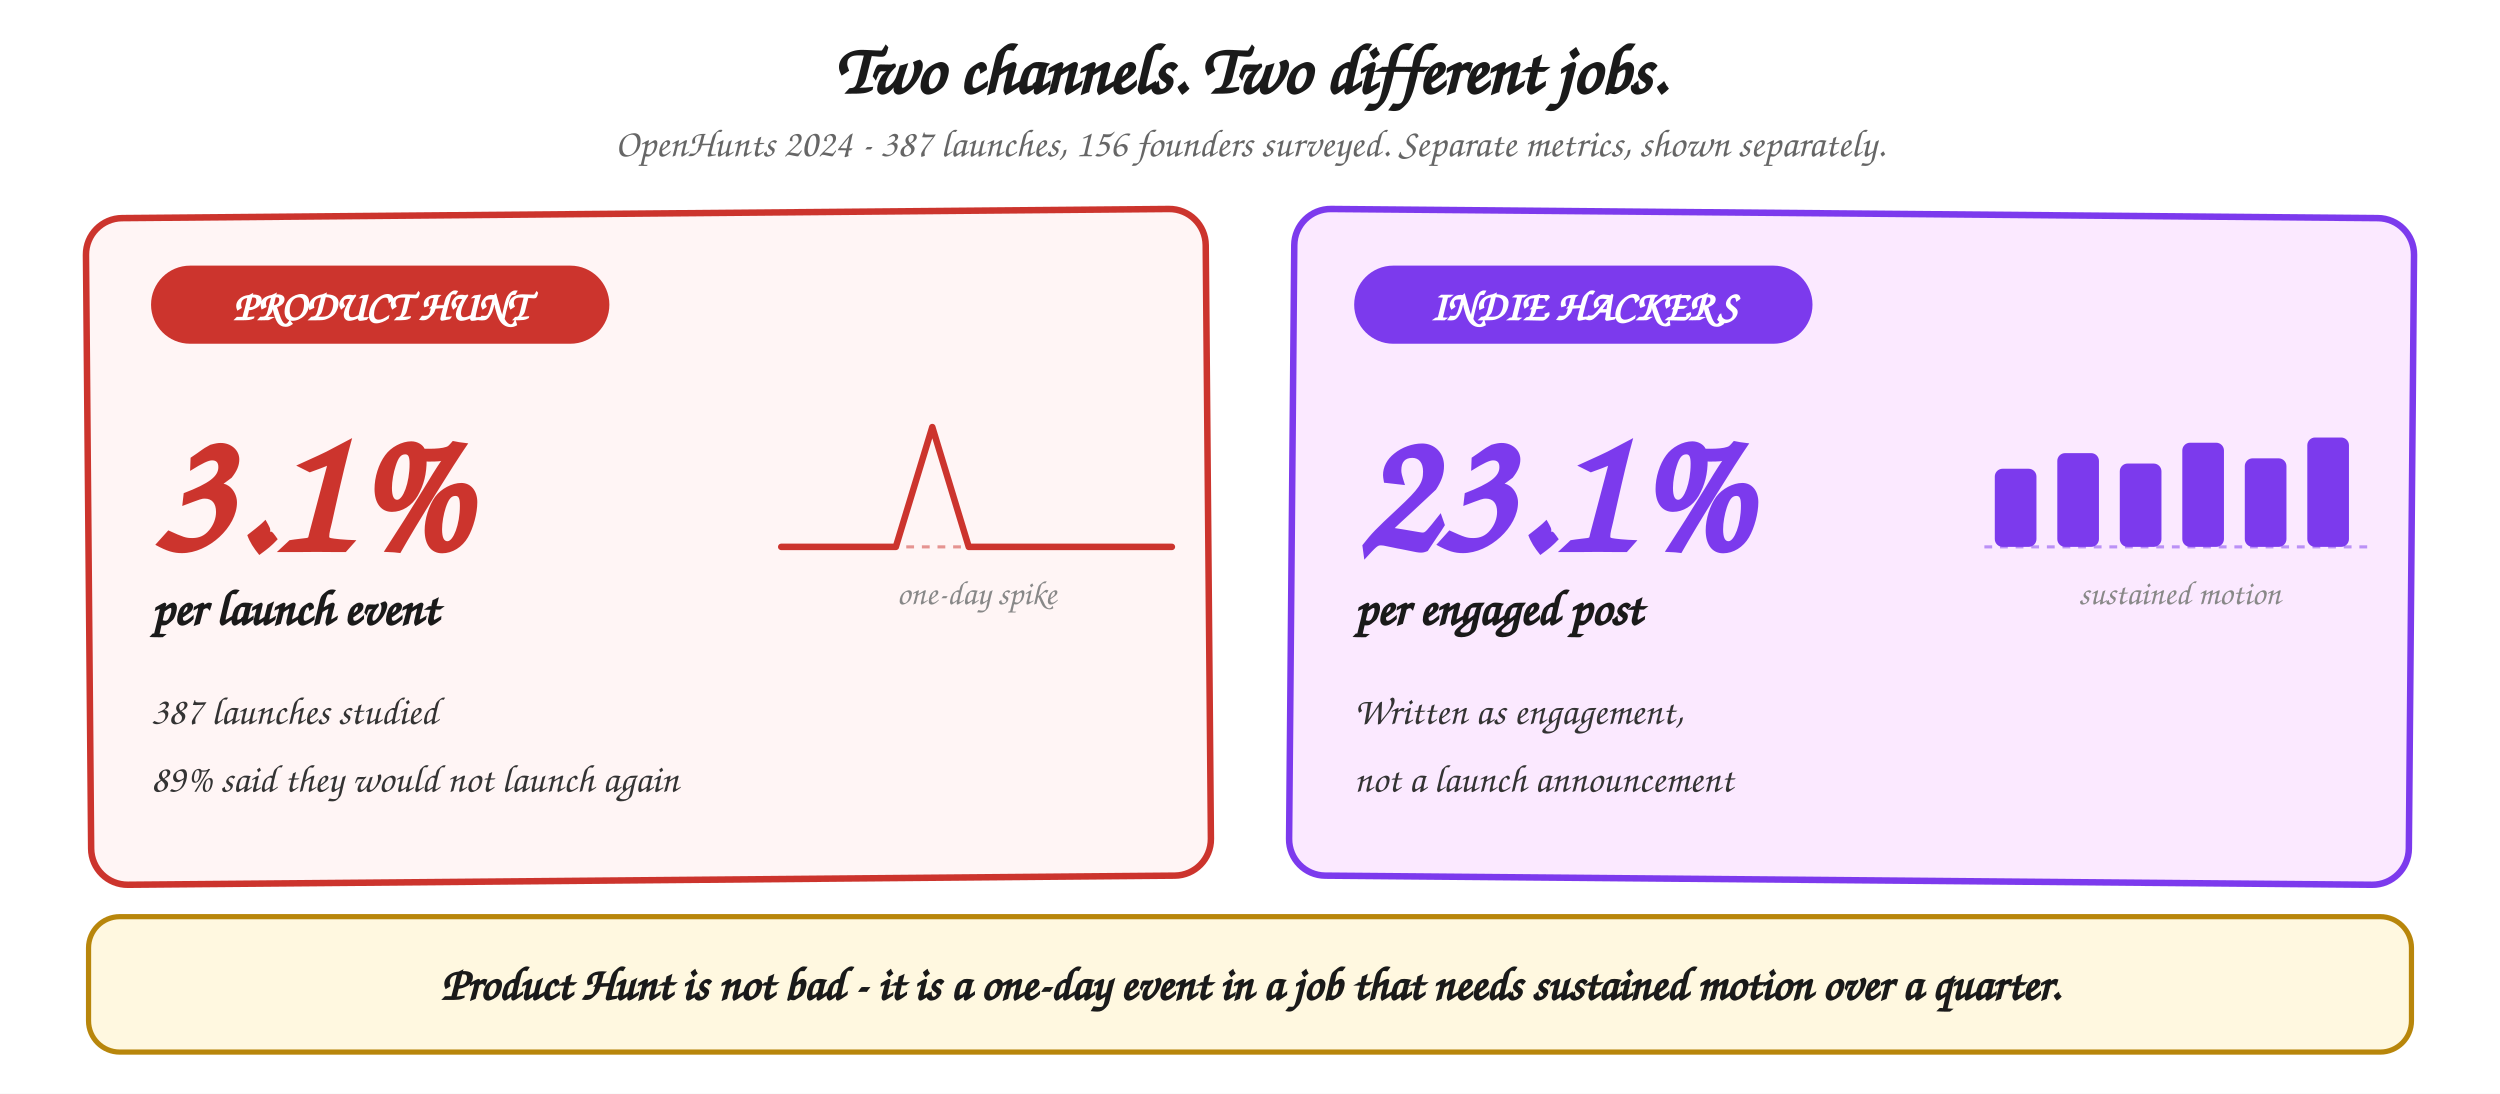
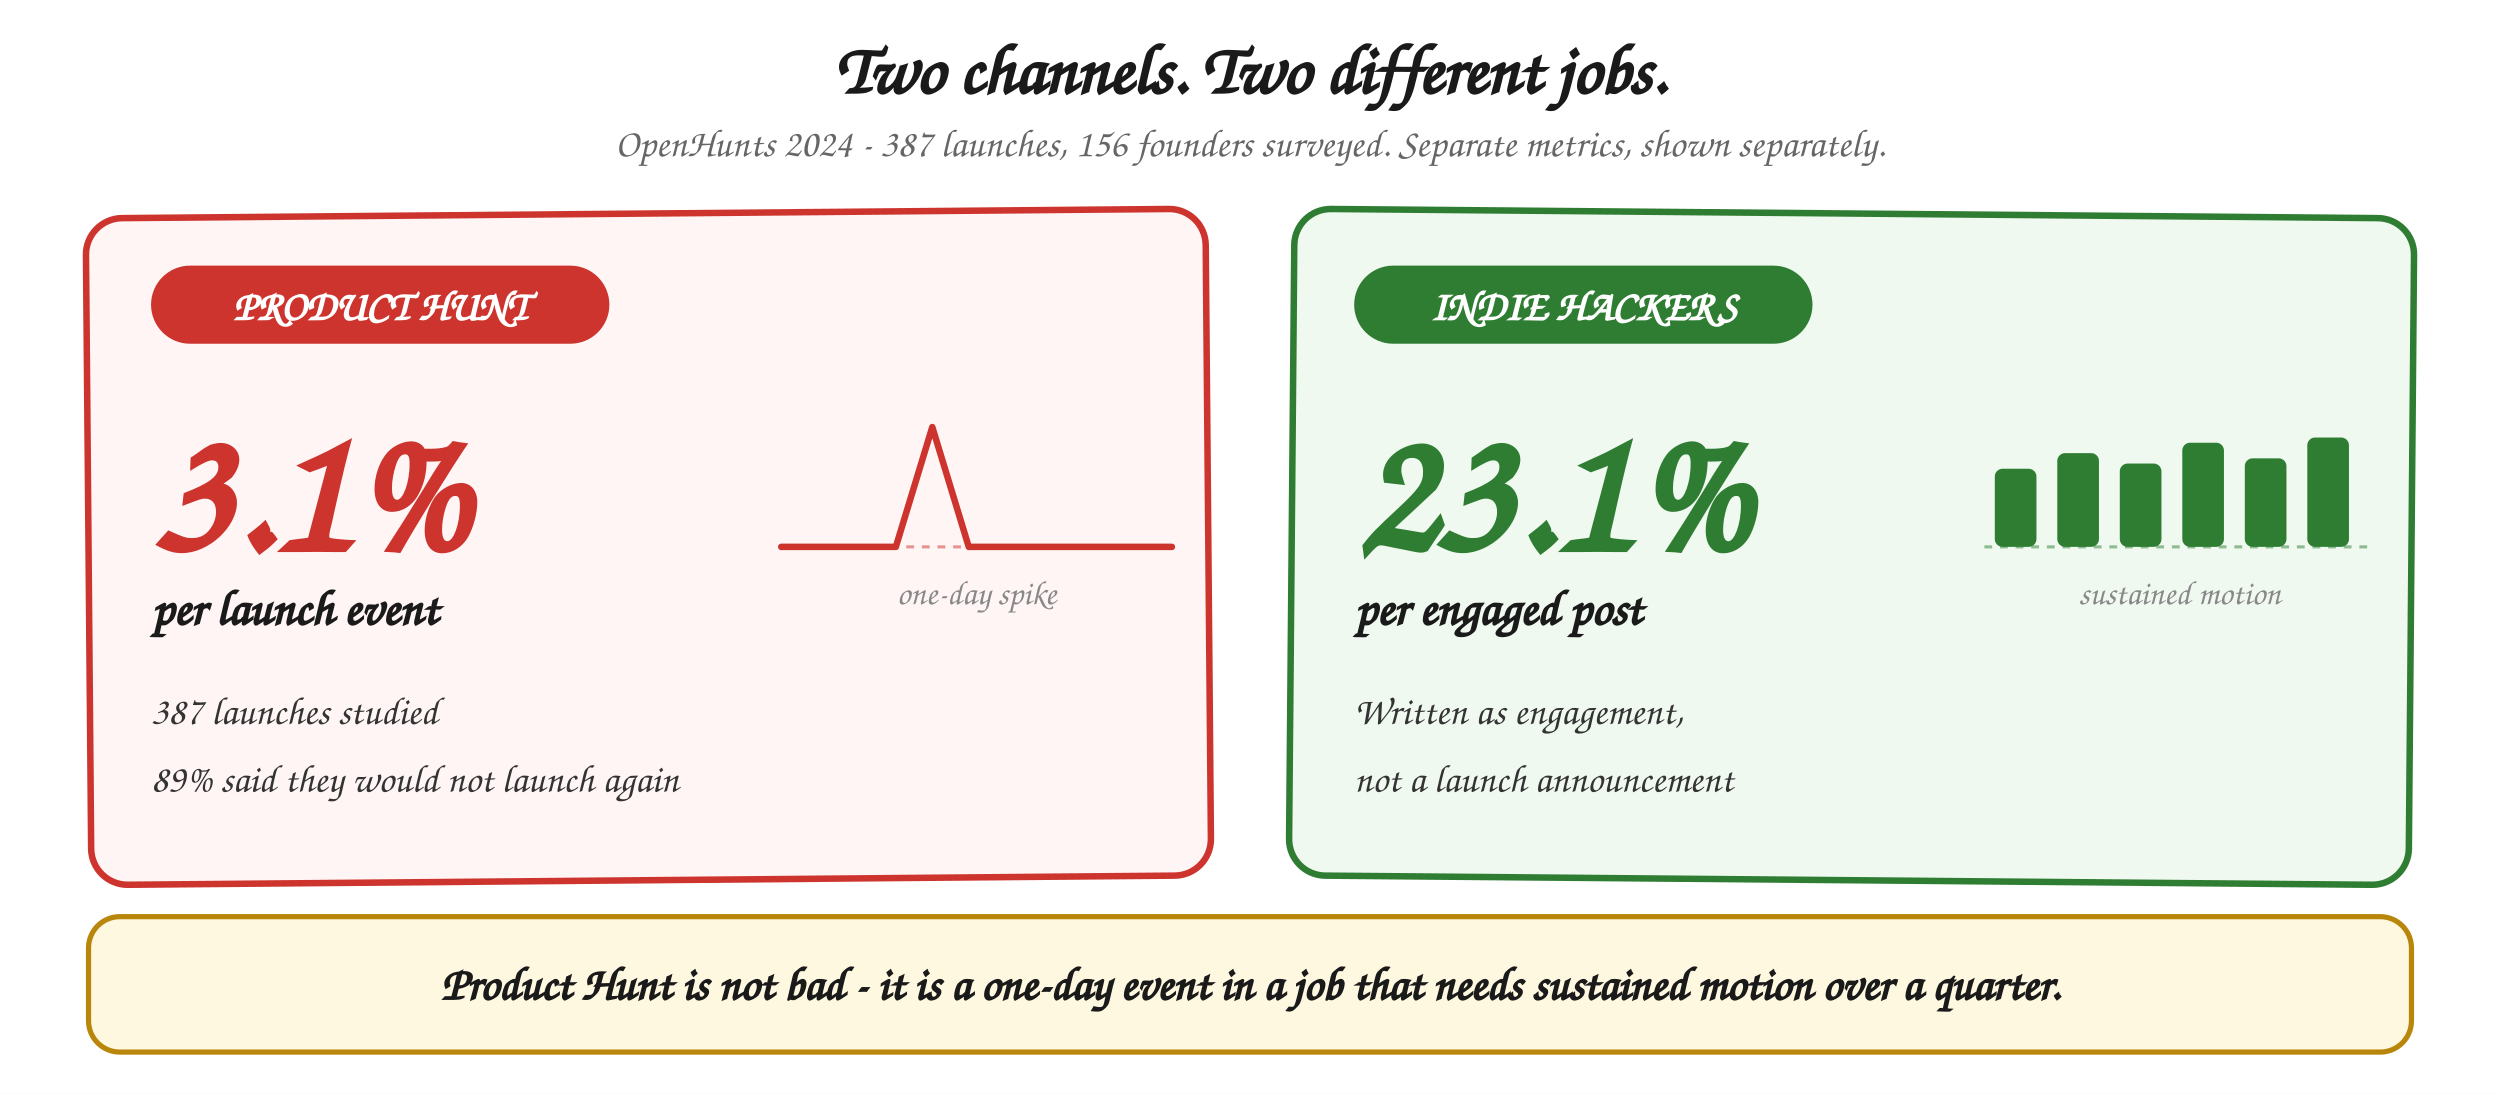
<svg xmlns="http://www.w3.org/2000/svg" viewBox="0 0 960 420" role="img" aria-labelledby="phih2-title">
  <defs>
    <style>
      .h      { font-family: "Patrick Hand", "Caveat", "Comic Sans MS", cursive; }
      .title  { font-size: 27px; font-weight: bold; fill: #1a1a1a; }
      .sub    { font-size: 15px; fill: #666; font-style: italic; }
      .stamptx{ font-size: 16px; font-weight: bold; fill: #fff; }
      .big-ph { font-size: 68px; font-weight: bold; fill: #cc342d; }
-       .big-ih { font-size: 68px; font-weight: bold; fill: #7c3aed; }
+       .big-ih { font-size: 68px; font-weight: bold; fill: #2e7d32; }
      .metric { font-size: 19px; font-weight: bold; fill: #1a1a1a; }
      .fact   { font-size: 15px; fill: #333; }
      .motif  { font-size: 13px; fill: #888; font-style: italic; }
      .note   { font-size: 18px; font-weight: bold; fill: #1a1a1a; }
      .card-ph{ fill: #fff5f5; stroke: #cc342d; stroke-width: 2.5; }
-       .card-ih{ fill: #fbe9ff; stroke: #7c3aed; stroke-width: 2.5; }
+       .card-ih{ fill: #f0f9f0; stroke: #2e7d32; stroke-width: 2.5; }
    </style>
  </defs>
  <rect width="960" height="420" fill="#ffffff" />
  <text x="480" y="36" text-anchor="middle" class="h title">Two channels. Two different jobs.</text>
  <text x="480" y="60" text-anchor="middle" class="h sub">OpenHunts 2024 - 387 launches, 156 founders surveyed. Separate metrics, shown separately.</text>
  <rect x="34" y="82" width="430" height="256" rx="14" class="card-ph" transform="rotate(-0.5 249 210)" />
  <rect x="58" y="102" width="176" height="30" rx="15" fill="#cc342d" />
  <text x="146" y="123" text-anchor="middle" class="h stamptx">PRODUCT HUNT</text>
  <text x="58" y="212" class="h big-ph">3.1%</text>
  <text x="58" y="240" class="h metric">per launch event</text>
  <text x="58" y="278" class="h fact">387 launches studied</text>
  <text x="58" y="304" class="h fact">89% said they would not launch again</text>
  <g transform="translate(300,150)">
    <polyline points="0,60 44,60 58,14 72,60 150,60" fill="none" stroke="#cc342d" stroke-width="2.5" stroke-linejoin="round" stroke-linecap="round" />
    <line x1="0" y1="60" x2="150" y2="60" stroke="#cc342d" stroke-width="1.2" stroke-dasharray="3,3" opacity="0.5" />
    <text x="75" y="82" text-anchor="middle" class="h motif">one-day spike</text>
  </g>
  <rect x="496" y="82" width="430" height="256" rx="14" class="card-ih" transform="rotate(0.5 711 210)" />
-   <rect x="520" y="102" width="176" height="30" rx="15" fill="#7c3aed" />
+   <rect x="520" y="102" width="176" height="30" rx="15" fill="#2e7d32" />
  <text x="608" y="123" text-anchor="middle" class="h stamptx">INDIE HACKERS</text>
  <text x="520" y="212" class="h big-ih">23.1%</text>
  <text x="520" y="240" class="h metric">per engaged post</text>
  <text x="520" y="278" class="h fact">Written as engagement,</text>
  <text x="520" y="304" class="h fact">not a launch announcement</text>
  <g transform="translate(762,150)">
-     <line x1="0" y1="60" x2="150" y2="60" stroke="#7c3aed" stroke-width="1.2" stroke-dasharray="3,3" opacity="0.5" />
-     <rect x="4" y="30" width="16" height="30" rx="3" fill="#7c3aed" />
-     <rect x="28" y="24" width="16" height="36" rx="3" fill="#7c3aed" />
-     <rect x="52" y="28" width="16" height="32" rx="3" fill="#7c3aed" />
-     <rect x="76" y="20" width="16" height="40" rx="3" fill="#7c3aed" />
-     <rect x="100" y="26" width="16" height="34" rx="3" fill="#7c3aed" />
-     <rect x="124" y="18" width="16" height="42" rx="3" fill="#7c3aed" />
+     <line x1="0" y1="60" x2="150" y2="60" stroke="#2e7d32" stroke-width="1.2" stroke-dasharray="3,3" opacity="0.5" />
+     <rect x="4" y="30" width="16" height="30" rx="3" fill="#2e7d32" />
+     <rect x="28" y="24" width="16" height="36" rx="3" fill="#2e7d32" />
+     <rect x="52" y="28" width="16" height="32" rx="3" fill="#2e7d32" />
+     <rect x="76" y="20" width="16" height="40" rx="3" fill="#2e7d32" />
+     <rect x="100" y="26" width="16" height="34" rx="3" fill="#2e7d32" />
+     <rect x="124" y="18" width="16" height="42" rx="3" fill="#2e7d32" />
    <text x="75" y="82" text-anchor="middle" class="h motif">sustained motion</text>
  </g>
  <rect x="34" y="352" width="892" height="52" rx="12" fill="#fff8e0" stroke="#b8860b" stroke-width="2" />
  <text x="480" y="384" text-anchor="middle" class="h note">Product Hunt is not bad - it is a one-day event in a job that needs sustained motion over a quarter.</text>
</svg>
